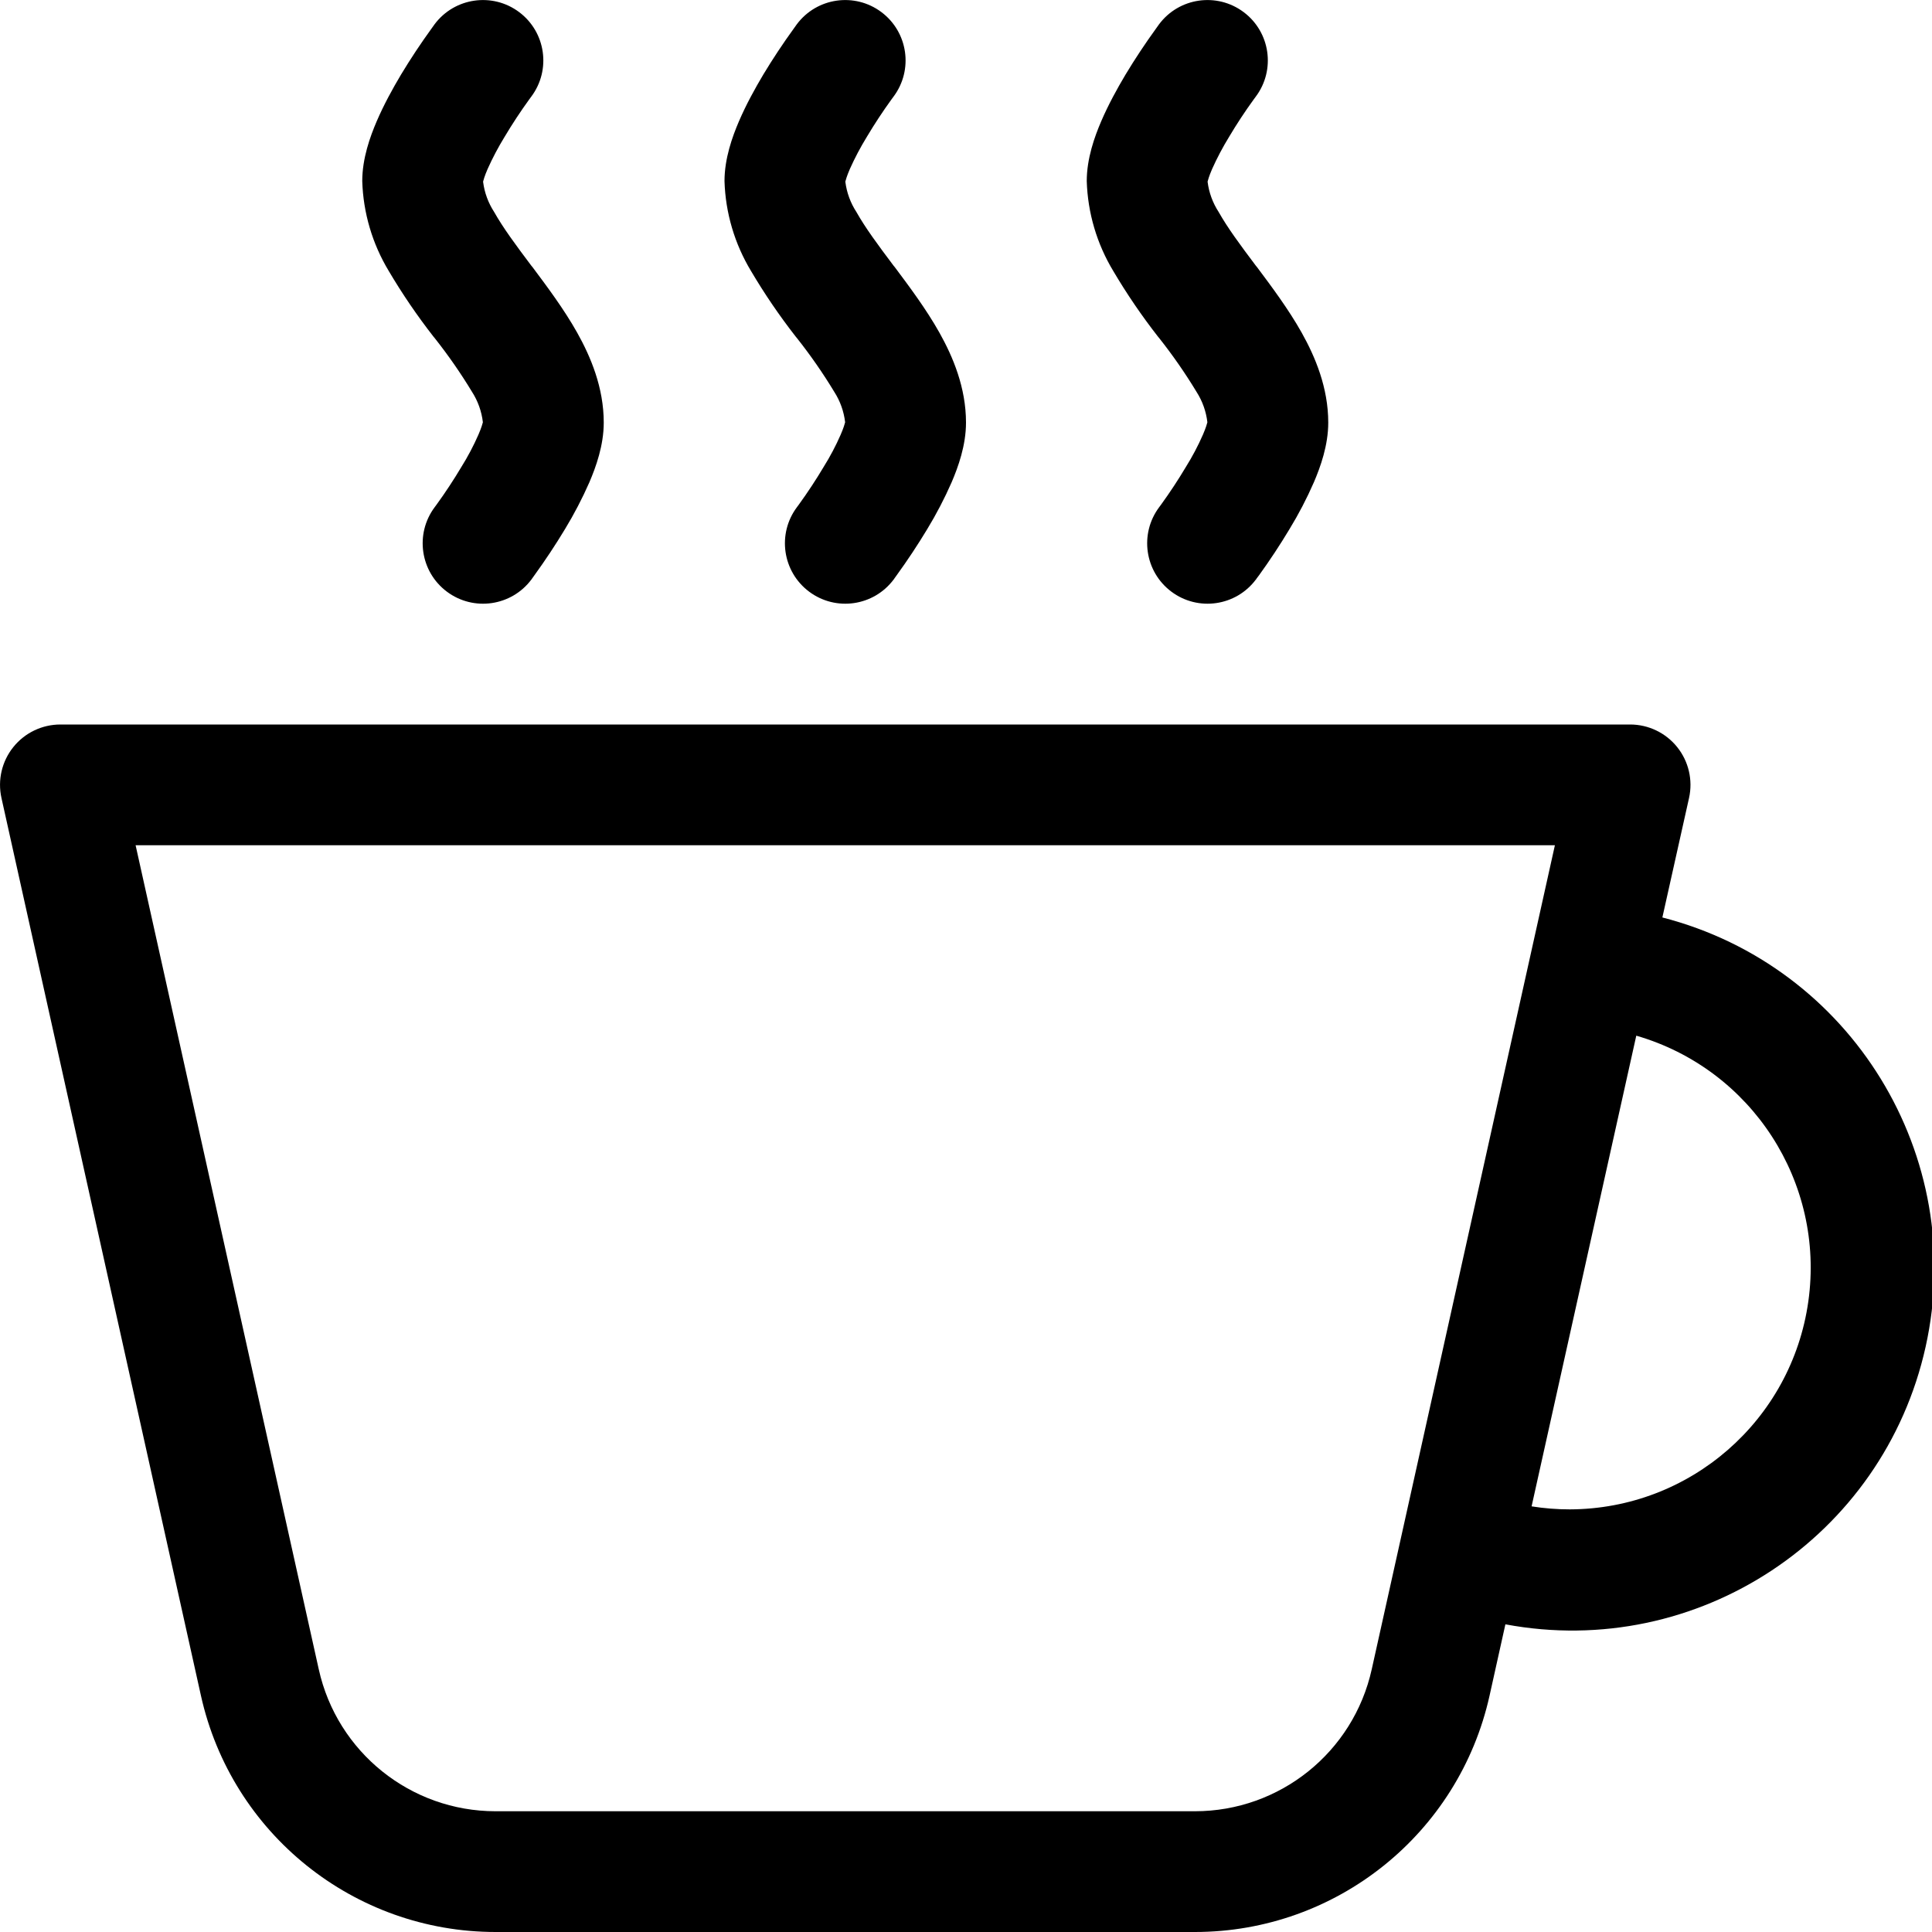
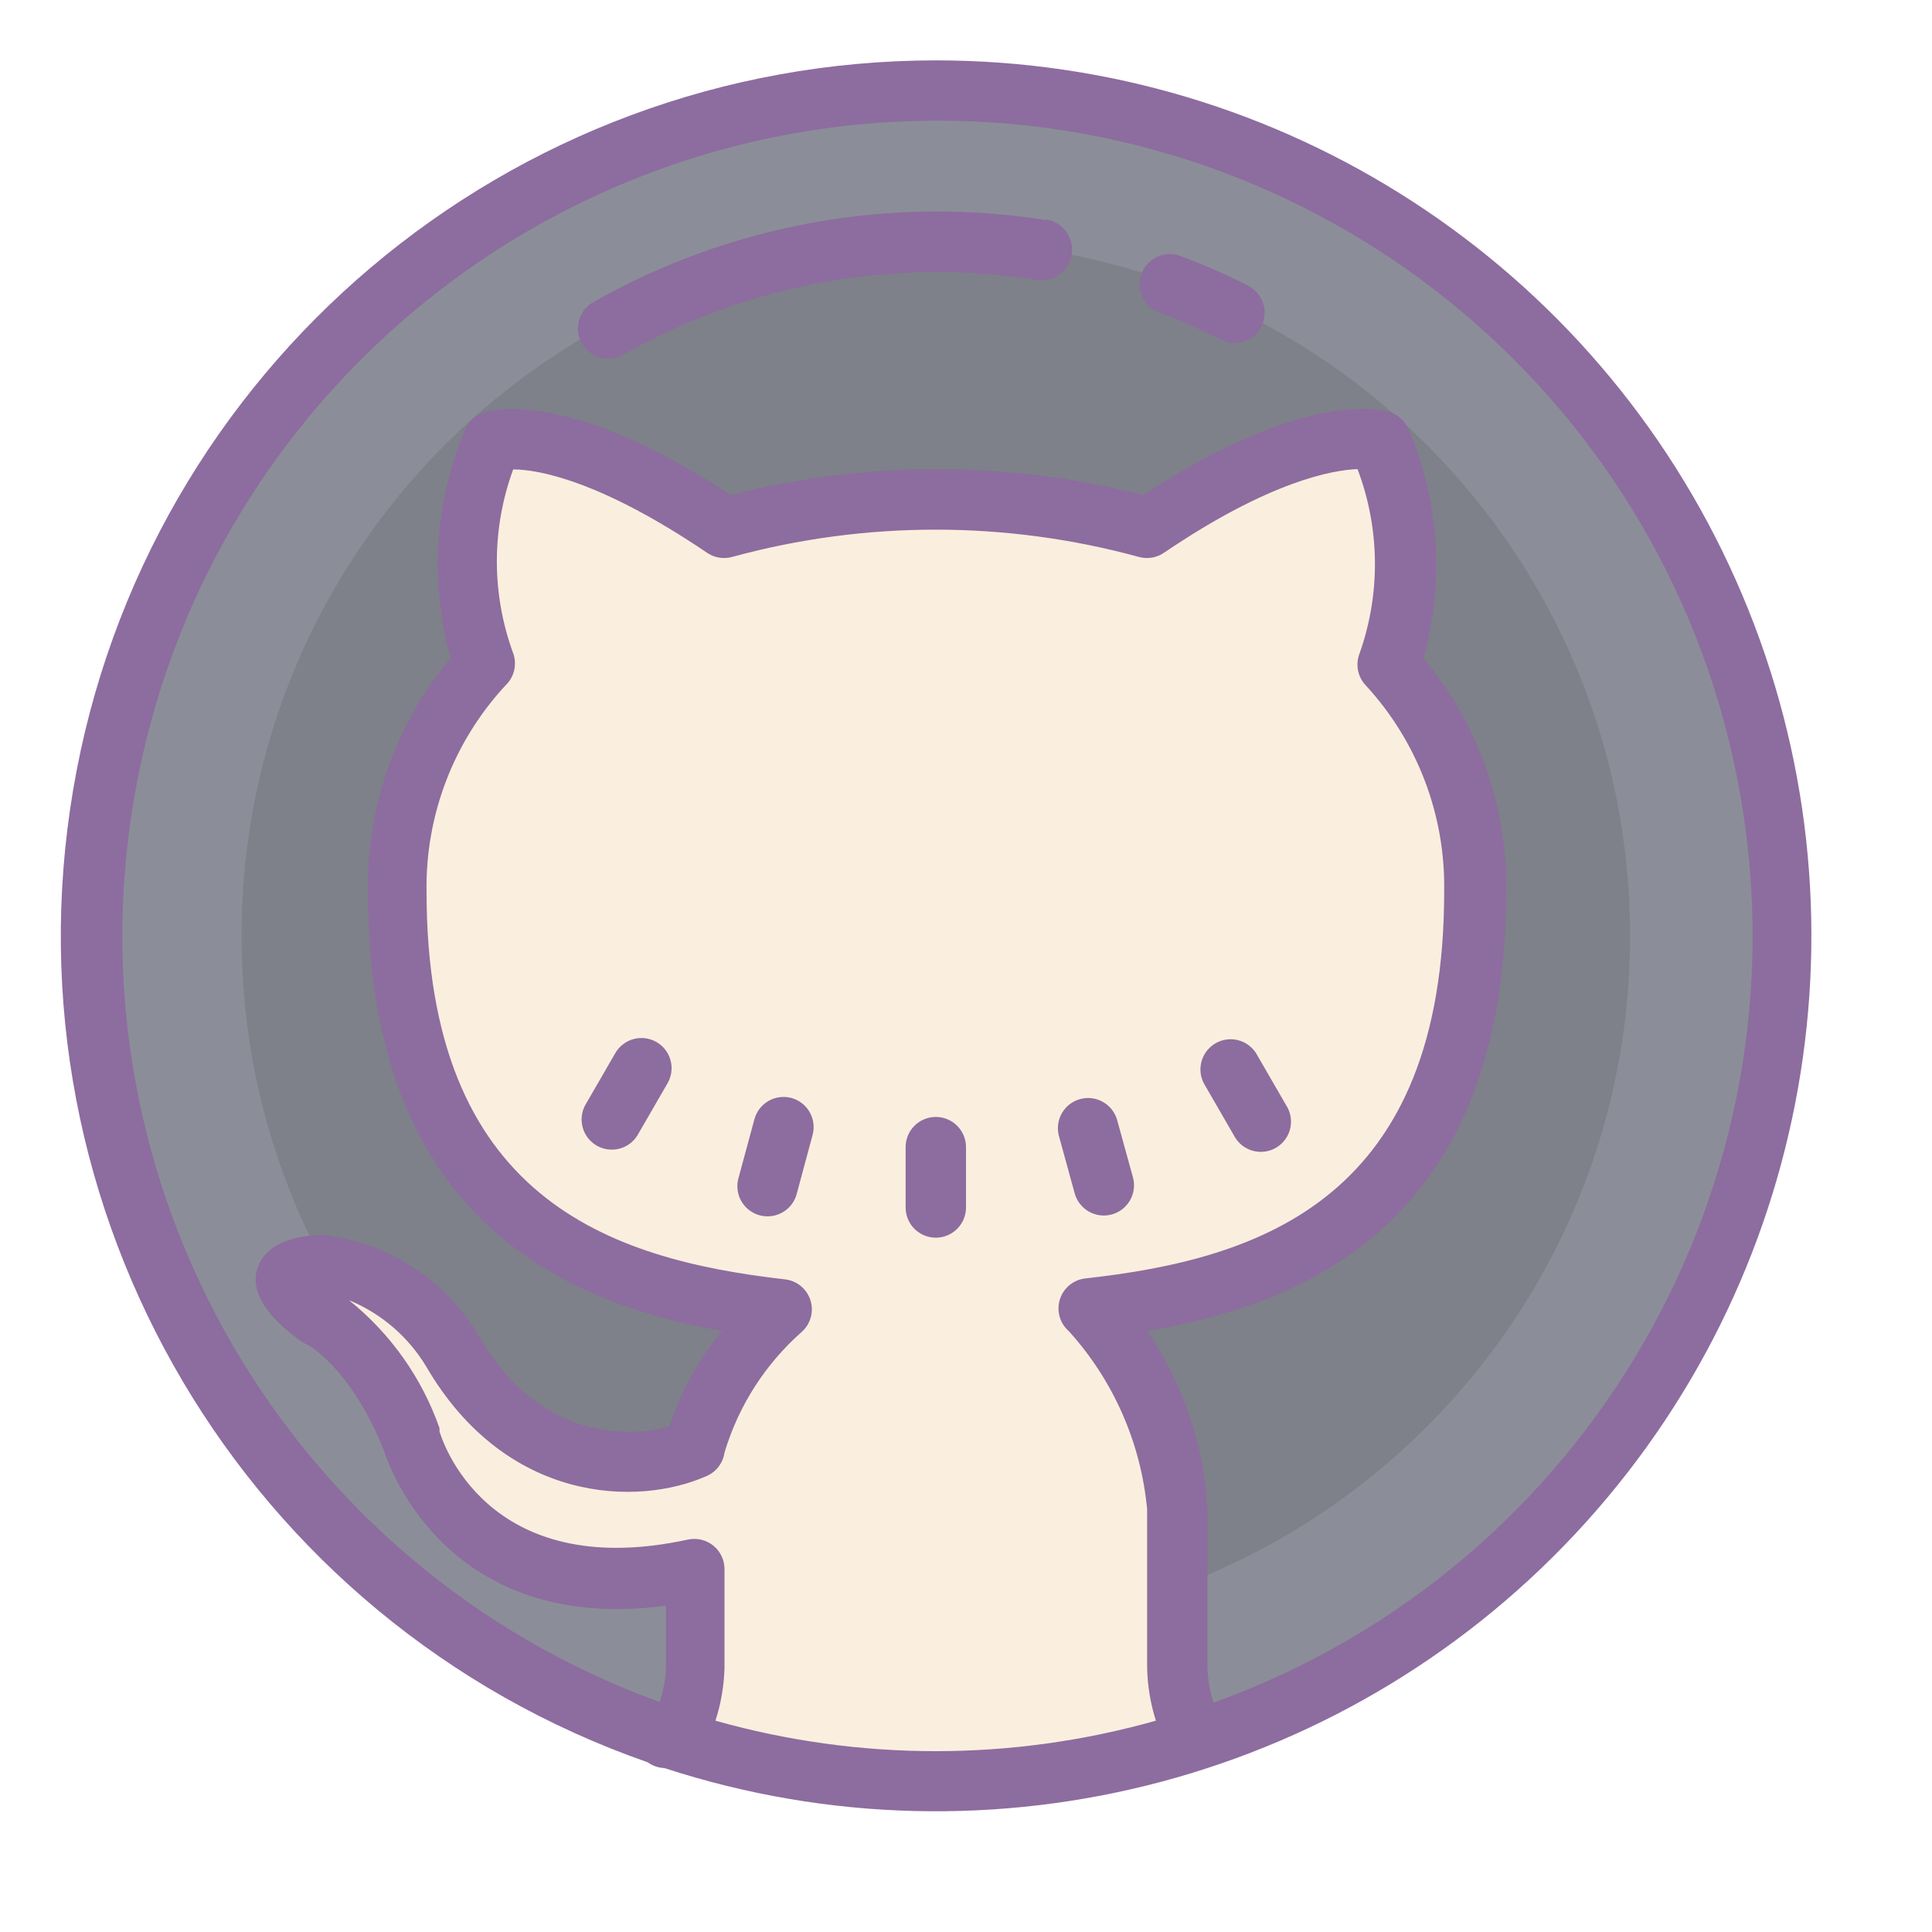
- <svg xmlns="http://www.w3.org/2000/svg" width="16" height="16" fill="currentColor" class="bi bi-cup-hot" viewBox="0 0 16 16">
-   <path fill-rule="evenodd" d="M.5 6a.5.5 0 0 0-.488.608l1.652 7.434A2.5 2.5 0 0 0 4.104 16h5.792a2.5 2.5 0 0 0 2.44-1.958l.131-.59a3 3 0 0 0 1.3-5.854l.221-.99A.5.5 0 0 0 13.5 6H.5ZM13 12.5a2.01 2.01 0 0 1-.316-.025l.867-3.898A2.001 2.001 0 0 1 13 12.5ZM2.64 13.825 1.123 7h11.754l-1.517 6.825A1.5 1.5 0 0 1 9.896 15H4.104a1.5 1.5 0 0 1-1.464-1.175Z" />
-   <path d="m4.4.8-.003.004-.014.019a4.167 4.167 0 0 0-.204.31 2.327 2.327 0 0 0-.141.267c-.026.06-.034.092-.037.103v.004a.593.593 0 0 0 .091.248c.075.133.178.272.308.445l.01.012c.118.158.26.347.37.543.112.2.22.455.22.745 0 .188-.065.368-.119.494a3.31 3.31 0 0 1-.202.388 5.444 5.444 0 0 1-.253.382l-.018.025-.005.008-.002.002A.5.5 0 0 1 3.6 4.2l.003-.004.014-.019a4.149 4.149 0 0 0 .204-.31 2.06 2.06 0 0 0 .141-.267c.026-.06.034-.092.037-.103a.593.593 0 0 0-.09-.252A4.334 4.334 0 0 0 3.6 2.8l-.01-.012a5.099 5.099 0 0 1-.37-.543A1.53 1.53 0 0 1 3 1.5c0-.188.065-.368.119-.494.059-.138.134-.274.202-.388a5.446 5.446 0 0 1 .253-.382l.025-.035A.5.5 0 0 1 4.4.8Zm3 0-.003.004-.014.019a4.167 4.167 0 0 0-.204.31 2.327 2.327 0 0 0-.141.267c-.026.06-.034.092-.037.103v.004a.593.593 0 0 0 .091.248c.075.133.178.272.308.445l.01.012c.118.158.26.347.37.543.112.2.22.455.22.745 0 .188-.065.368-.119.494a3.31 3.31 0 0 1-.202.388 5.444 5.444 0 0 1-.253.382l-.018.025-.005.008-.002.002A.5.5 0 0 1 6.6 4.2l.003-.004.014-.019a4.149 4.149 0 0 0 .204-.31 2.06 2.06 0 0 0 .141-.267c.026-.06.034-.092.037-.103a.593.593 0 0 0-.09-.252A4.334 4.334 0 0 0 6.6 2.8l-.01-.012a5.099 5.099 0 0 1-.37-.543A1.53 1.53 0 0 1 6 1.5c0-.188.065-.368.119-.494.059-.138.134-.274.202-.388a5.446 5.446 0 0 1 .253-.382l.025-.035A.5.5 0 0 1 7.4.8Zm3 0-.003.004-.014.019a4.077 4.077 0 0 0-.204.31 2.337 2.337 0 0 0-.141.267c-.026.06-.034.092-.037.103v.004a.593.593 0 0 0 .091.248c.075.133.178.272.308.445l.01.012c.118.158.26.347.37.543.112.2.22.455.22.745 0 .188-.065.368-.119.494a3.198 3.198 0 0 1-.202.388 5.385 5.385 0 0 1-.252.382l-.019.025-.005.008-.002.002A.5.5 0 0 1 9.6 4.2l.003-.004.014-.019a4.149 4.149 0 0 0 .204-.31 2.06 2.06 0 0 0 .141-.267c.026-.06.034-.092.037-.103a.593.593 0 0 0-.09-.252A4.334 4.334 0 0 0 9.6 2.8l-.01-.012a5.099 5.099 0 0 1-.37-.543A1.53 1.53 0 0 1 9 1.5c0-.188.065-.368.119-.494.059-.138.134-.274.202-.388a5.446 5.446 0 0 1 .253-.382l.025-.035A.5.5 0 0 1 10.4.8Z" />
+ <svg xmlns="http://www.w3.org/2000/svg" x="0px" y="0px" width="64" height="64" viewBox="0 0 64 64">
+   <path fill="#8b8e98" d="M31 3A28 28 0 1 0 31 59A28 28 0 1 0 31 3Z" />
+   <path fill="#7e8189" d="M31,54A23,23,0,1,1,54,31,23,23,0,0,1,31,54Z" />
+   <path fill="#faefde" d="M36.08,43.35A11,11,0,0,1,39,50v5.25c0,.55.23,2.13.9,2.31L31,59.18l-9-1.61c.72-.16,1-1.77,1-2.32s0-.91,0-3.25c-7.79,1.69-9.4-4.3-9.4-4.3-1.28-3.23-3.11-4.1-3.11-4.1-2.54-1.73.19-1.7.19-1.7A5.89,5.89,0,0,1,15,44.79c2.5,4.27,6.44,3.92,8,3.21.26-1.81,2.1-3.93,2.9-4.63-6.22-.71-12.76-3.11-12.76-13.84A10.83,10.83,0,0,1,16,22a10.09,10.09,0,0,1,.28-7.41s2.35-.75,7.7,2.87a26.61,26.61,0,0,1,14,0c5.34-3.62,7.69-2.87,7.69-2.87A10.09,10.09,0,0,1,46,22a10.83,10.83,0,0,1,2.87,7.51C48.86,40.29,42.32,42.66,36.08,43.35Z" />
+   <path fill="#8d6c9f" d="M31,2a29,29,0,0,0-9.54,56.38,1,1,0,0,0,.55.19A29,29,0,1,0,31,2ZM23.7,57a6.22,6.22,0,0,0,.3-1.74v-.54c0-.45,0-1.06,0-2.72a1,1,0,0,0-1.21-1c-6.72,1.46-8.17-3.38-8.23-3.58l0-.11a9.44,9.44,0,0,0-3-4.24,5.37,5.37,0,0,1,2.56,2.2c2.64,4.53,7,4.65,9.3,3.62a1,1,0,0,0,.58-.77,8.62,8.62,0,0,1,2.56-4A1,1,0,0,0,26,42.38c-5.87-.67-11.87-2.72-11.87-12.84a9.82,9.82,0,0,1,2.62-6.84A1,1,0,0,0,17,21.64,8.84,8.84,0,0,1,17,15.55c.85,0,2.92.39,6.42,2.76a1,1,0,0,0,.83.14,25.56,25.56,0,0,1,13.48,0,1,1,0,0,0,.83-.14c3.51-2.38,5.59-2.74,6.41-2.77a8.87,8.87,0,0,1,.07,6.1,1,1,0,0,0,.19,1.05,9.82,9.82,0,0,1,2.61,6.84c0,10.13-6,12.17-11.89,12.82a1,1,0,0,0-.54,1.75A10.2,10.2,0,0,1,38,50v5.25A6.28,6.28,0,0,0,38.29,57,26.86,26.86,0,0,1,23.7,57Zm16.5-.6a4.13,4.13,0,0,1-.2-1.13V50a11.66,11.66,0,0,0-2-5.91c5.55-.94,11.89-3.82,11.89-14.56a11.76,11.76,0,0,0-2.74-7.73,11.44,11.44,0,0,0-.48-7.56,1,1,0,0,0-.62-.58c-.28-.09-2.85-.76-8.18,2.74a27.61,27.61,0,0,0-13.66,0c-5.33-3.5-7.9-2.83-8.18-2.74a1,1,0,0,0-.62.58,11.42,11.42,0,0,0-.48,7.56,11.75,11.75,0,0,0-2.74,7.73c0,10.65,6.23,13.58,11.73,14.56a9.51,9.51,0,0,0-1.74,3.16c-1.42.4-4.34.41-6.29-2.94a6.9,6.9,0,0,0-5.15-3.4c-.54,0-1.9.09-2.22,1.13s.91,2,1.46,2.4l.13.07c.06,0,1.52.8,2.6,3.53.23.71,2.22,6.1,9.35,5.15,0,.79,0,1.19,0,1.5v.56a4,4,0,0,1-.21,1.13,27,27,0,1,1,18.41,0Z" />
+   <path fill="#8d6c9f" d="M31 37a1 1 0 0 0-1 1v2a1 1 0 0 0 2 0V38A1 1 0 0 0 31 37zM35.6 39.53A1 1 0 0 0 37.53 39L37 37.08a1 1 0 0 0-1.93.52zM21.75 34.52a1 1 0 0 0-1.37.37l-1 1.73a1 1 0 0 0 1.73 1l1-1.73A1 1 0 0 0 21.75 34.52zM40.88 37.62a1 1 0 1 0 1.73-1l-1-1.73a1 1 0 0 0-1.73 1zM26.21 36.37a1 1 0 0 0-1.22.71L24.47 39a1 1 0 1 0 1.93.52l.52-1.93A1 1 0 0 0 26.21 36.37zM41.35 9.46a22.71 22.71 0 0 0-2.3-1 1 1 0 0 0-.7 1.87 21.1 21.1 0 0 1 2.1.92 1 1 0 0 0 .45.11 1 1 0 0 0 .45-1.89zM34.65 7.29a23.08 23.08 0 0 0-15 2.72 1 1 0 0 0 .5 1.87 1 1 0 0 0 .49-.13A21.1 21.1 0 0 1 34.34 9.27a1 1 0 1 0 .32-2z" />
</svg>
